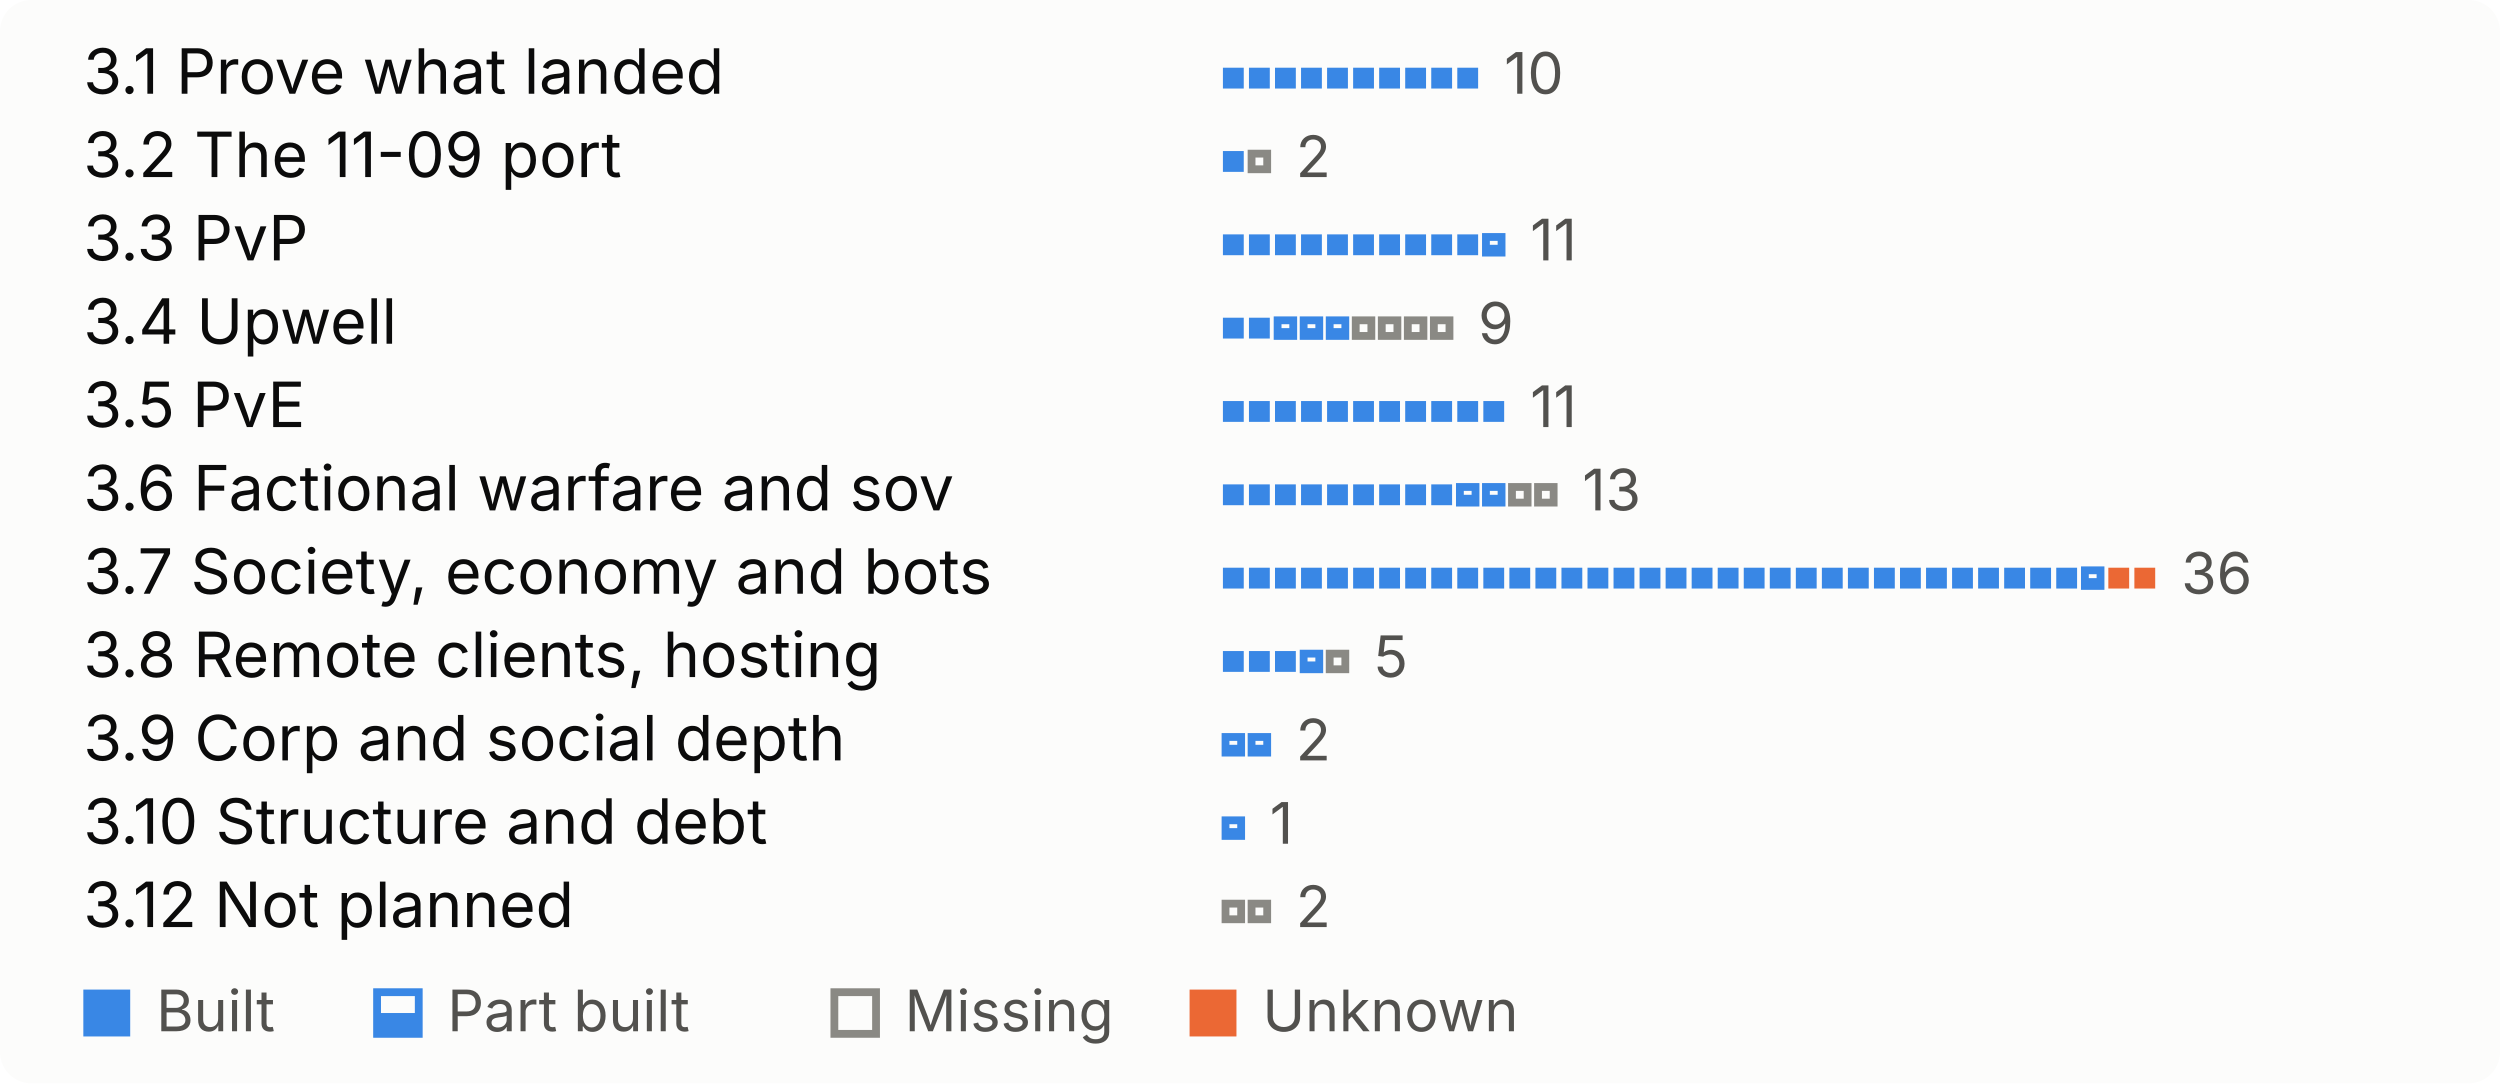
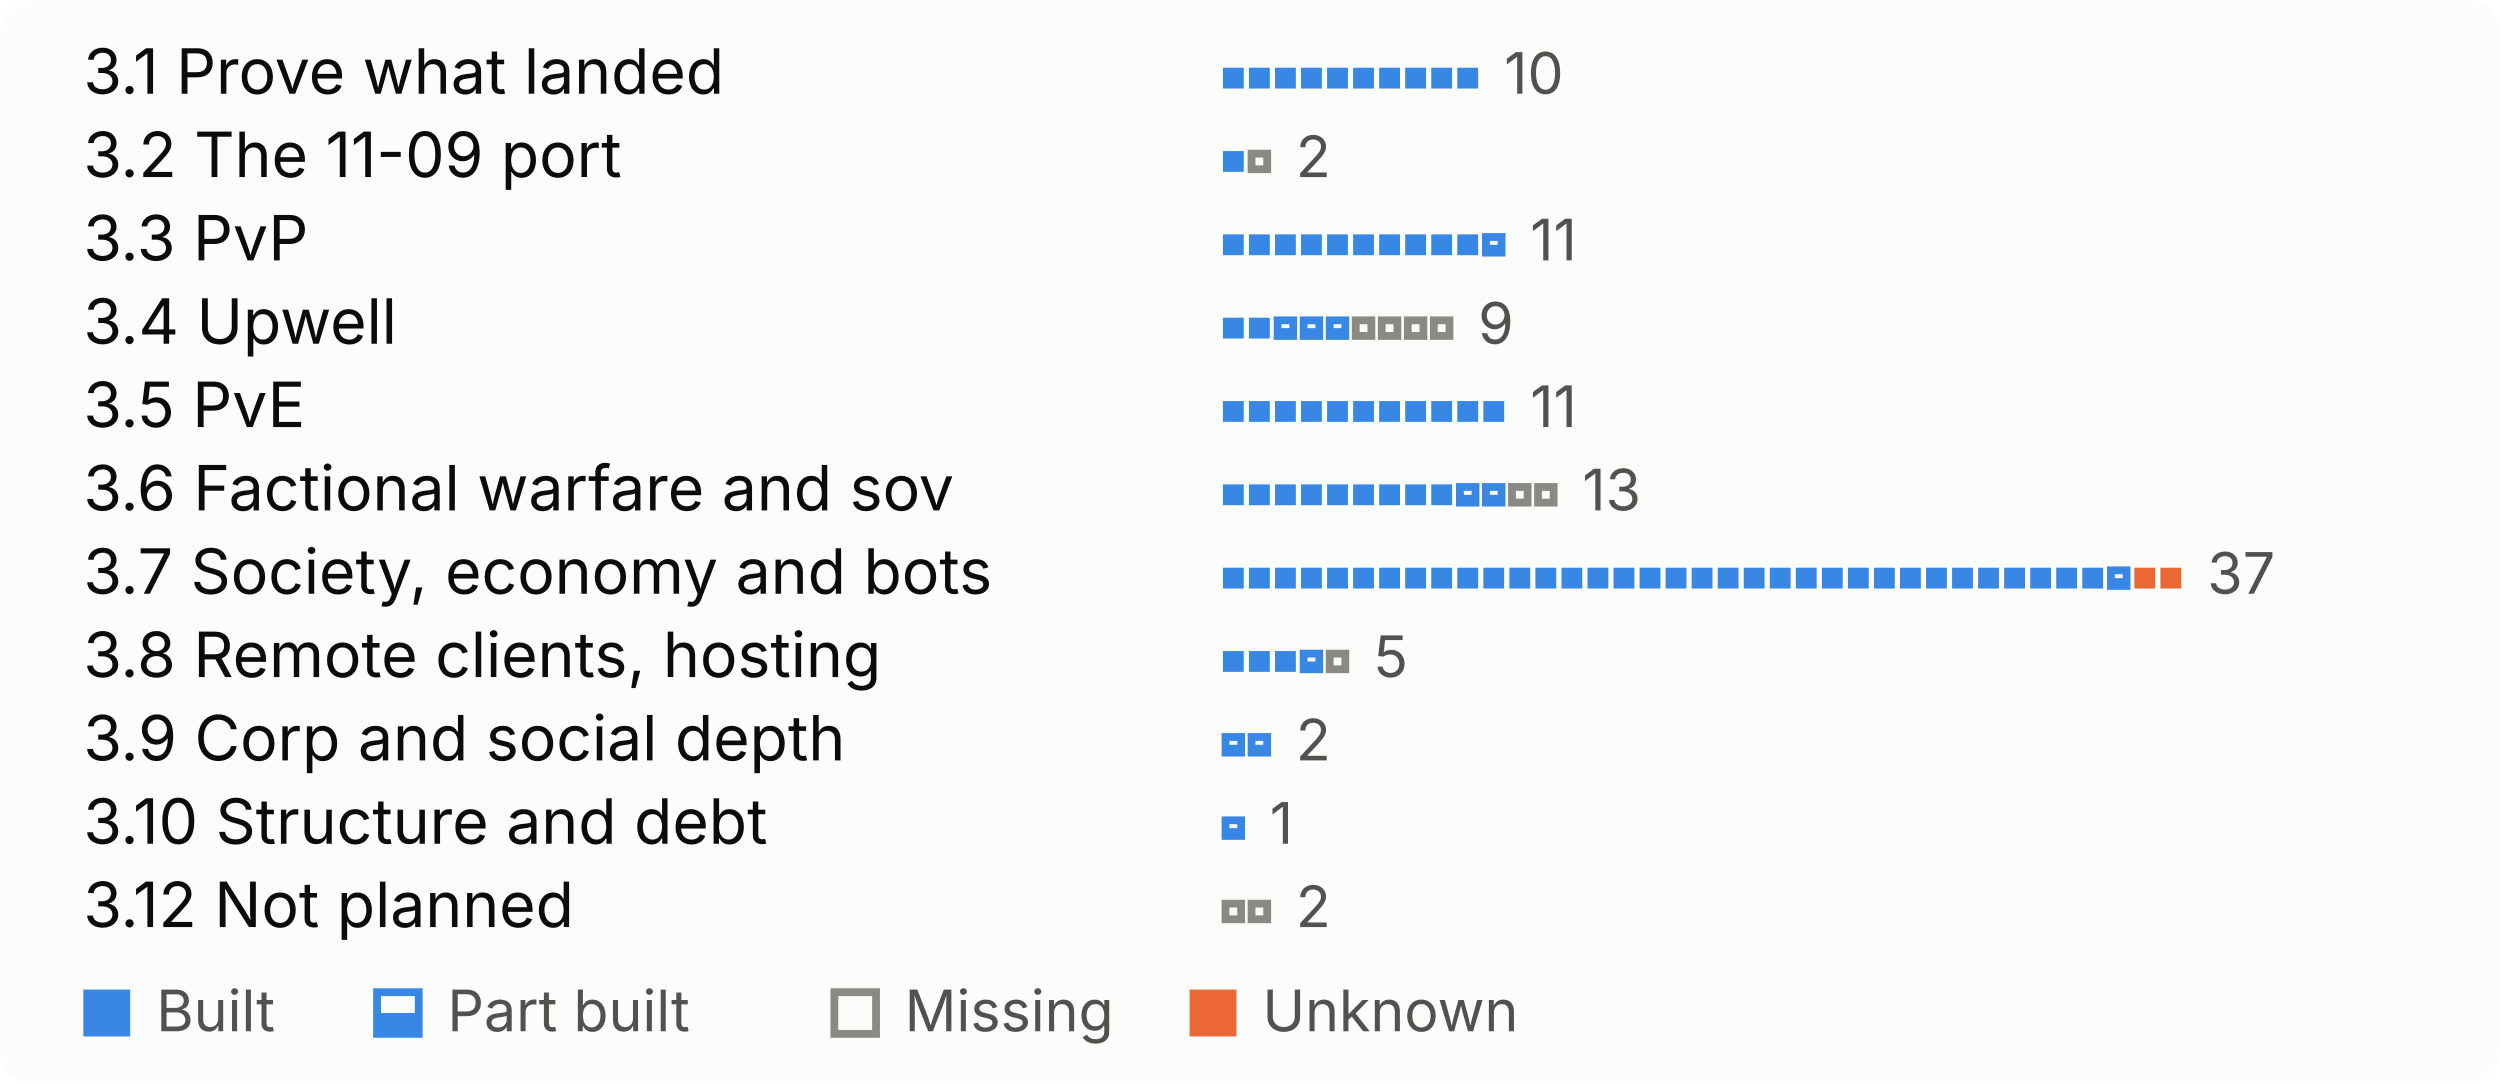
<svg xmlns="http://www.w3.org/2000/svg" width="480" height="208" viewBox="0 0 480 208" role="img" aria-label="What is left, by theme, one mark per open feature">
  <style>
.bg{fill:#fcfcfb}.t{fill:#0b0b0b}.s{fill:#52514e}.rule{fill:#e1e0d9}
.proved{fill:#184f95}.built{fill:#3987e5}.unknown{fill:#eb6834}
.part-o{fill:none;stroke:#3987e5;stroke-width:1.5}.part-f{fill:#3987e5}
.missing{fill:none;stroke:#8a8984;stroke-width:1.5}
.pass{fill:#184f95}.fail{fill:#eb6834}.none{fill:none;stroke:#8a8984;stroke-width:1.5}
@media (prefers-color-scheme:dark){
.bg{fill:#1a1a19}.t{fill:#f0efec}.s{fill:#c3c2b7}.rule{fill:#383835}
.proved{fill:#86b6ef}.built{fill:#3987e5}.unknown{fill:#d95926}
.part-o{stroke:#3987e5}.part-f{fill:#3987e5}
.missing{stroke:#8d8c85}
.pass{fill:#86b6ef}.fail{fill:#d95926}.none{stroke:#8d8c85}
}
text{font-family:system-ui,-apple-system,"Segoe UI",sans-serif;font-size:12px}
.big{font-size:26px;font-weight:600}.b{font-weight:600}.xs{font-size:11px}
</style>
  <rect width="480" height="208" rx="6" class="bg" />
  <text x="16.0" y="18.0" class="t">3.1 Prove what landed</text>
  <rect x="234.8" y="13.0" width="4" height="4" class="built" />
  <rect x="239.8" y="13.0" width="4" height="4" class="built" />
  <rect x="244.8" y="13.0" width="4" height="4" class="built" />
  <rect x="249.8" y="13.0" width="4" height="4" class="built" />
  <rect x="254.8" y="13.0" width="4" height="4" class="built" />
  <rect x="259.8" y="13.0" width="4" height="4" class="built" />
  <rect x="264.8" y="13.0" width="4" height="4" class="built" />
  <rect x="269.8" y="13.0" width="4" height="4" class="built" />
  <rect x="274.8" y="13.0" width="4" height="4" class="built" />
  <rect x="279.8" y="13.0" width="4" height="4" class="built" />
  <text x="288.8" y="18.0" class="s xs">10</text>
  <text x="16.0" y="34.0" class="t">3.2 The 11-09 port</text>
  <rect x="234.8" y="29.0" width="4" height="4" class="built" />
  <rect x="240.3" y="29.5" width="3" height="3" fill="none" class="missing" />
  <text x="248.8" y="34.0" class="s xs">2</text>
  <text x="16.0" y="50.0" class="t">3.3 PvP</text>
  <rect x="234.8" y="45.0" width="4" height="4" class="built" />
  <rect x="239.8" y="45.0" width="4" height="4" class="built" />
  <rect x="244.8" y="45.0" width="4" height="4" class="built" />
  <rect x="249.8" y="45.0" width="4" height="4" class="built" />
  <rect x="254.8" y="45.0" width="4" height="4" class="built" />
  <rect x="259.8" y="45.0" width="4" height="4" class="built" />
  <rect x="264.8" y="45.0" width="4" height="4" class="built" />
  <rect x="269.8" y="45.0" width="4" height="4" class="built" />
  <rect x="274.8" y="45.0" width="4" height="4" class="built" />
  <rect x="279.8" y="45.0" width="4" height="4" class="built" />
  <rect x="285.3" y="45.5" width="3" height="3" fill="none" class="part-o" />
  <rect x="284.8" y="47.0" width="4" height="2.0" class="part-f" />
  <text x="293.8" y="50.0" class="s xs">11</text>
  <text x="16.0" y="66.0" class="t">3.4 Upwell</text>
  <rect x="234.8" y="61.0" width="4" height="4" class="built" />
  <rect x="239.8" y="61.0" width="4" height="4" class="built" />
  <rect x="245.3" y="61.5" width="3" height="3" fill="none" class="part-o" />
  <rect x="244.8" y="63.0" width="4" height="2.0" class="part-f" />
  <rect x="250.3" y="61.5" width="3" height="3" fill="none" class="part-o" />
  <rect x="249.8" y="63.0" width="4" height="2.0" class="part-f" />
  <rect x="255.3" y="61.5" width="3" height="3" fill="none" class="part-o" />
  <rect x="254.8" y="63.0" width="4" height="2.0" class="part-f" />
  <rect x="260.3" y="61.5" width="3" height="3" fill="none" class="missing" />
  <rect x="265.3" y="61.5" width="3" height="3" fill="none" class="missing" />
  <rect x="270.3" y="61.5" width="3" height="3" fill="none" class="missing" />
  <rect x="275.3" y="61.5" width="3" height="3" fill="none" class="missing" />
  <text x="283.8" y="66.0" class="s xs">9</text>
  <text x="16.0" y="82.0" class="t">3.5 PvE</text>
  <rect x="234.8" y="77.0" width="4" height="4" class="built" />
  <rect x="239.8" y="77.0" width="4" height="4" class="built" />
  <rect x="244.8" y="77.0" width="4" height="4" class="built" />
  <rect x="249.8" y="77.0" width="4" height="4" class="built" />
  <rect x="254.8" y="77.0" width="4" height="4" class="built" />
  <rect x="259.8" y="77.0" width="4" height="4" class="built" />
  <rect x="264.8" y="77.0" width="4" height="4" class="built" />
  <rect x="269.8" y="77.0" width="4" height="4" class="built" />
  <rect x="274.8" y="77.0" width="4" height="4" class="built" />
  <rect x="279.8" y="77.0" width="4" height="4" class="built" />
  <rect x="284.8" y="77.0" width="4" height="4" class="built" />
  <text x="293.8" y="82.0" class="s xs">11</text>
  <text x="16.0" y="98.0" class="t">3.6 Factional warfare and sov</text>
  <rect x="234.8" y="93.0" width="4" height="4" class="built" />
  <rect x="239.8" y="93.0" width="4" height="4" class="built" />
  <rect x="244.8" y="93.0" width="4" height="4" class="built" />
  <rect x="249.8" y="93.0" width="4" height="4" class="built" />
  <rect x="254.8" y="93.0" width="4" height="4" class="built" />
  <rect x="259.8" y="93.0" width="4" height="4" class="built" />
  <rect x="264.8" y="93.0" width="4" height="4" class="built" />
  <rect x="269.8" y="93.0" width="4" height="4" class="built" />
  <rect x="274.8" y="93.0" width="4" height="4" class="built" />
  <rect x="280.3" y="93.5" width="3" height="3" fill="none" class="part-o" />
  <rect x="279.8" y="95.0" width="4" height="2.0" class="part-f" />
  <rect x="285.3" y="93.5" width="3" height="3" fill="none" class="part-o" />
  <rect x="284.8" y="95.0" width="4" height="2.0" class="part-f" />
  <rect x="290.3" y="93.5" width="3" height="3" fill="none" class="missing" />
  <rect x="295.3" y="93.5" width="3" height="3" fill="none" class="missing" />
  <text x="303.8" y="98.0" class="s xs">13</text>
  <text x="16.0" y="114.0" class="t">3.7 Society, economy and bots</text>
  <rect x="234.8" y="109.0" width="4" height="4" class="built" />
  <rect x="239.8" y="109.0" width="4" height="4" class="built" />
  <rect x="244.8" y="109.0" width="4" height="4" class="built" />
  <rect x="249.8" y="109.0" width="4" height="4" class="built" />
  <rect x="254.8" y="109.0" width="4" height="4" class="built" />
  <rect x="259.8" y="109.0" width="4" height="4" class="built" />
  <rect x="264.8" y="109.0" width="4" height="4" class="built" />
  <rect x="269.8" y="109.0" width="4" height="4" class="built" />
  <rect x="274.8" y="109.0" width="4" height="4" class="built" />
  <rect x="279.8" y="109.0" width="4" height="4" class="built" />
  <rect x="284.8" y="109.0" width="4" height="4" class="built" />
  <rect x="289.8" y="109.0" width="4" height="4" class="built" />
  <rect x="294.8" y="109.0" width="4" height="4" class="built" />
  <rect x="299.8" y="109.0" width="4" height="4" class="built" />
  <rect x="304.8" y="109.0" width="4" height="4" class="built" />
  <rect x="309.8" y="109.0" width="4" height="4" class="built" />
  <rect x="314.8" y="109.0" width="4" height="4" class="built" />
  <rect x="319.8" y="109.0" width="4" height="4" class="built" />
  <rect x="324.8" y="109.0" width="4" height="4" class="built" />
  <rect x="329.8" y="109.0" width="4" height="4" class="built" />
  <rect x="334.8" y="109.0" width="4" height="4" class="built" />
  <rect x="339.8" y="109.0" width="4" height="4" class="built" />
  <rect x="344.8" y="109.0" width="4" height="4" class="built" />
  <rect x="349.8" y="109.0" width="4" height="4" class="built" />
  <rect x="354.8" y="109.0" width="4" height="4" class="built" />
  <rect x="359.8" y="109.0" width="4" height="4" class="built" />
  <rect x="364.8" y="109.0" width="4" height="4" class="built" />
  <rect x="369.8" y="109.0" width="4" height="4" class="built" />
  <rect x="374.8" y="109.0" width="4" height="4" class="built" />
  <rect x="379.8" y="109.0" width="4" height="4" class="built" />
  <rect x="384.8" y="109.0" width="4" height="4" class="built" />
  <rect x="389.8" y="109.0" width="4" height="4" class="built" />
  <rect x="394.8" y="109.0" width="4" height="4" class="built" />
-   <rect x="400.3" y="109.5" width="3" height="3" fill="none" class="part-o" />
-   <rect x="399.8" y="111.0" width="4" height="2.0" class="part-f" />
-   <rect x="404.8" y="109.0" width="4" height="4" class="unknown" />
+   <rect x="399.8" y="109.0" width="4" height="4" class="built" />
+   <rect x="405.3" y="109.5" width="3" height="3" fill="none" class="part-o" />
+   <rect x="404.8" y="111.0" width="4" height="2.0" class="part-f" />
  <rect x="409.8" y="109.0" width="4" height="4" class="unknown" />
-   <text x="418.8" y="114.0" class="s xs">36</text>
+   <rect x="414.8" y="109.0" width="4" height="4" class="unknown" />
+   <text x="423.8" y="114.0" class="s xs">37</text>
  <text x="16.0" y="130.0" class="t">3.8 Remote clients, hosting</text>
  <rect x="234.8" y="125.0" width="4" height="4" class="built" />
  <rect x="239.8" y="125.0" width="4" height="4" class="built" />
  <rect x="244.8" y="125.0" width="4" height="4" class="built" />
  <rect x="250.3" y="125.5" width="3" height="3" fill="none" class="part-o" />
  <rect x="249.8" y="127.0" width="4" height="2.0" class="part-f" />
  <rect x="255.3" y="125.5" width="3" height="3" fill="none" class="missing" />
  <text x="263.8" y="130.0" class="s xs">5</text>
  <text x="16.0" y="146.0" class="t">3.9 Corp and social depth</text>
  <rect x="235.3" y="141.5" width="3" height="3" fill="none" class="part-o" />
  <rect x="234.8" y="143.0" width="4" height="2.0" class="part-f" />
  <rect x="240.3" y="141.5" width="3" height="3" fill="none" class="part-o" />
  <rect x="239.8" y="143.0" width="4" height="2.0" class="part-f" />
  <text x="248.8" y="146.0" class="s xs">2</text>
  <text x="16.0" y="162.0" class="t">3.10 Structure and debt</text>
  <rect x="235.3" y="157.5" width="3" height="3" fill="none" class="part-o" />
  <rect x="234.8" y="159.0" width="4" height="2.0" class="part-f" />
  <text x="243.8" y="162.0" class="s xs">1</text>
  <text x="16.0" y="178.0" class="t">3.12 Not planned</text>
  <rect x="235.3" y="173.5" width="3" height="3" fill="none" class="missing" />
  <rect x="240.3" y="173.5" width="3" height="3" fill="none" class="missing" />
  <text x="248.8" y="178.0" class="s xs">2</text>
  <rect x="16.0" y="190.0" width="9" height="9" class="built" />
  <text x="30.0" y="198.0" class="s xs">Built</text>
  <rect x="72.4" y="190.5" width="8" height="8" fill="none" class="part-o" />
  <rect x="71.9" y="194.5" width="9" height="4.5" class="part-f" />
  <text x="85.9" y="198.0" class="s xs">Part built</text>
  <rect x="160.2" y="190.5" width="8" height="8" fill="none" class="missing" />
  <text x="173.7" y="198.0" class="s xs">Missing</text>
  <rect x="228.4" y="190.0" width="9" height="9" class="unknown" />
  <text x="242.4" y="198.0" class="s xs">Unknown</text>
</svg>
